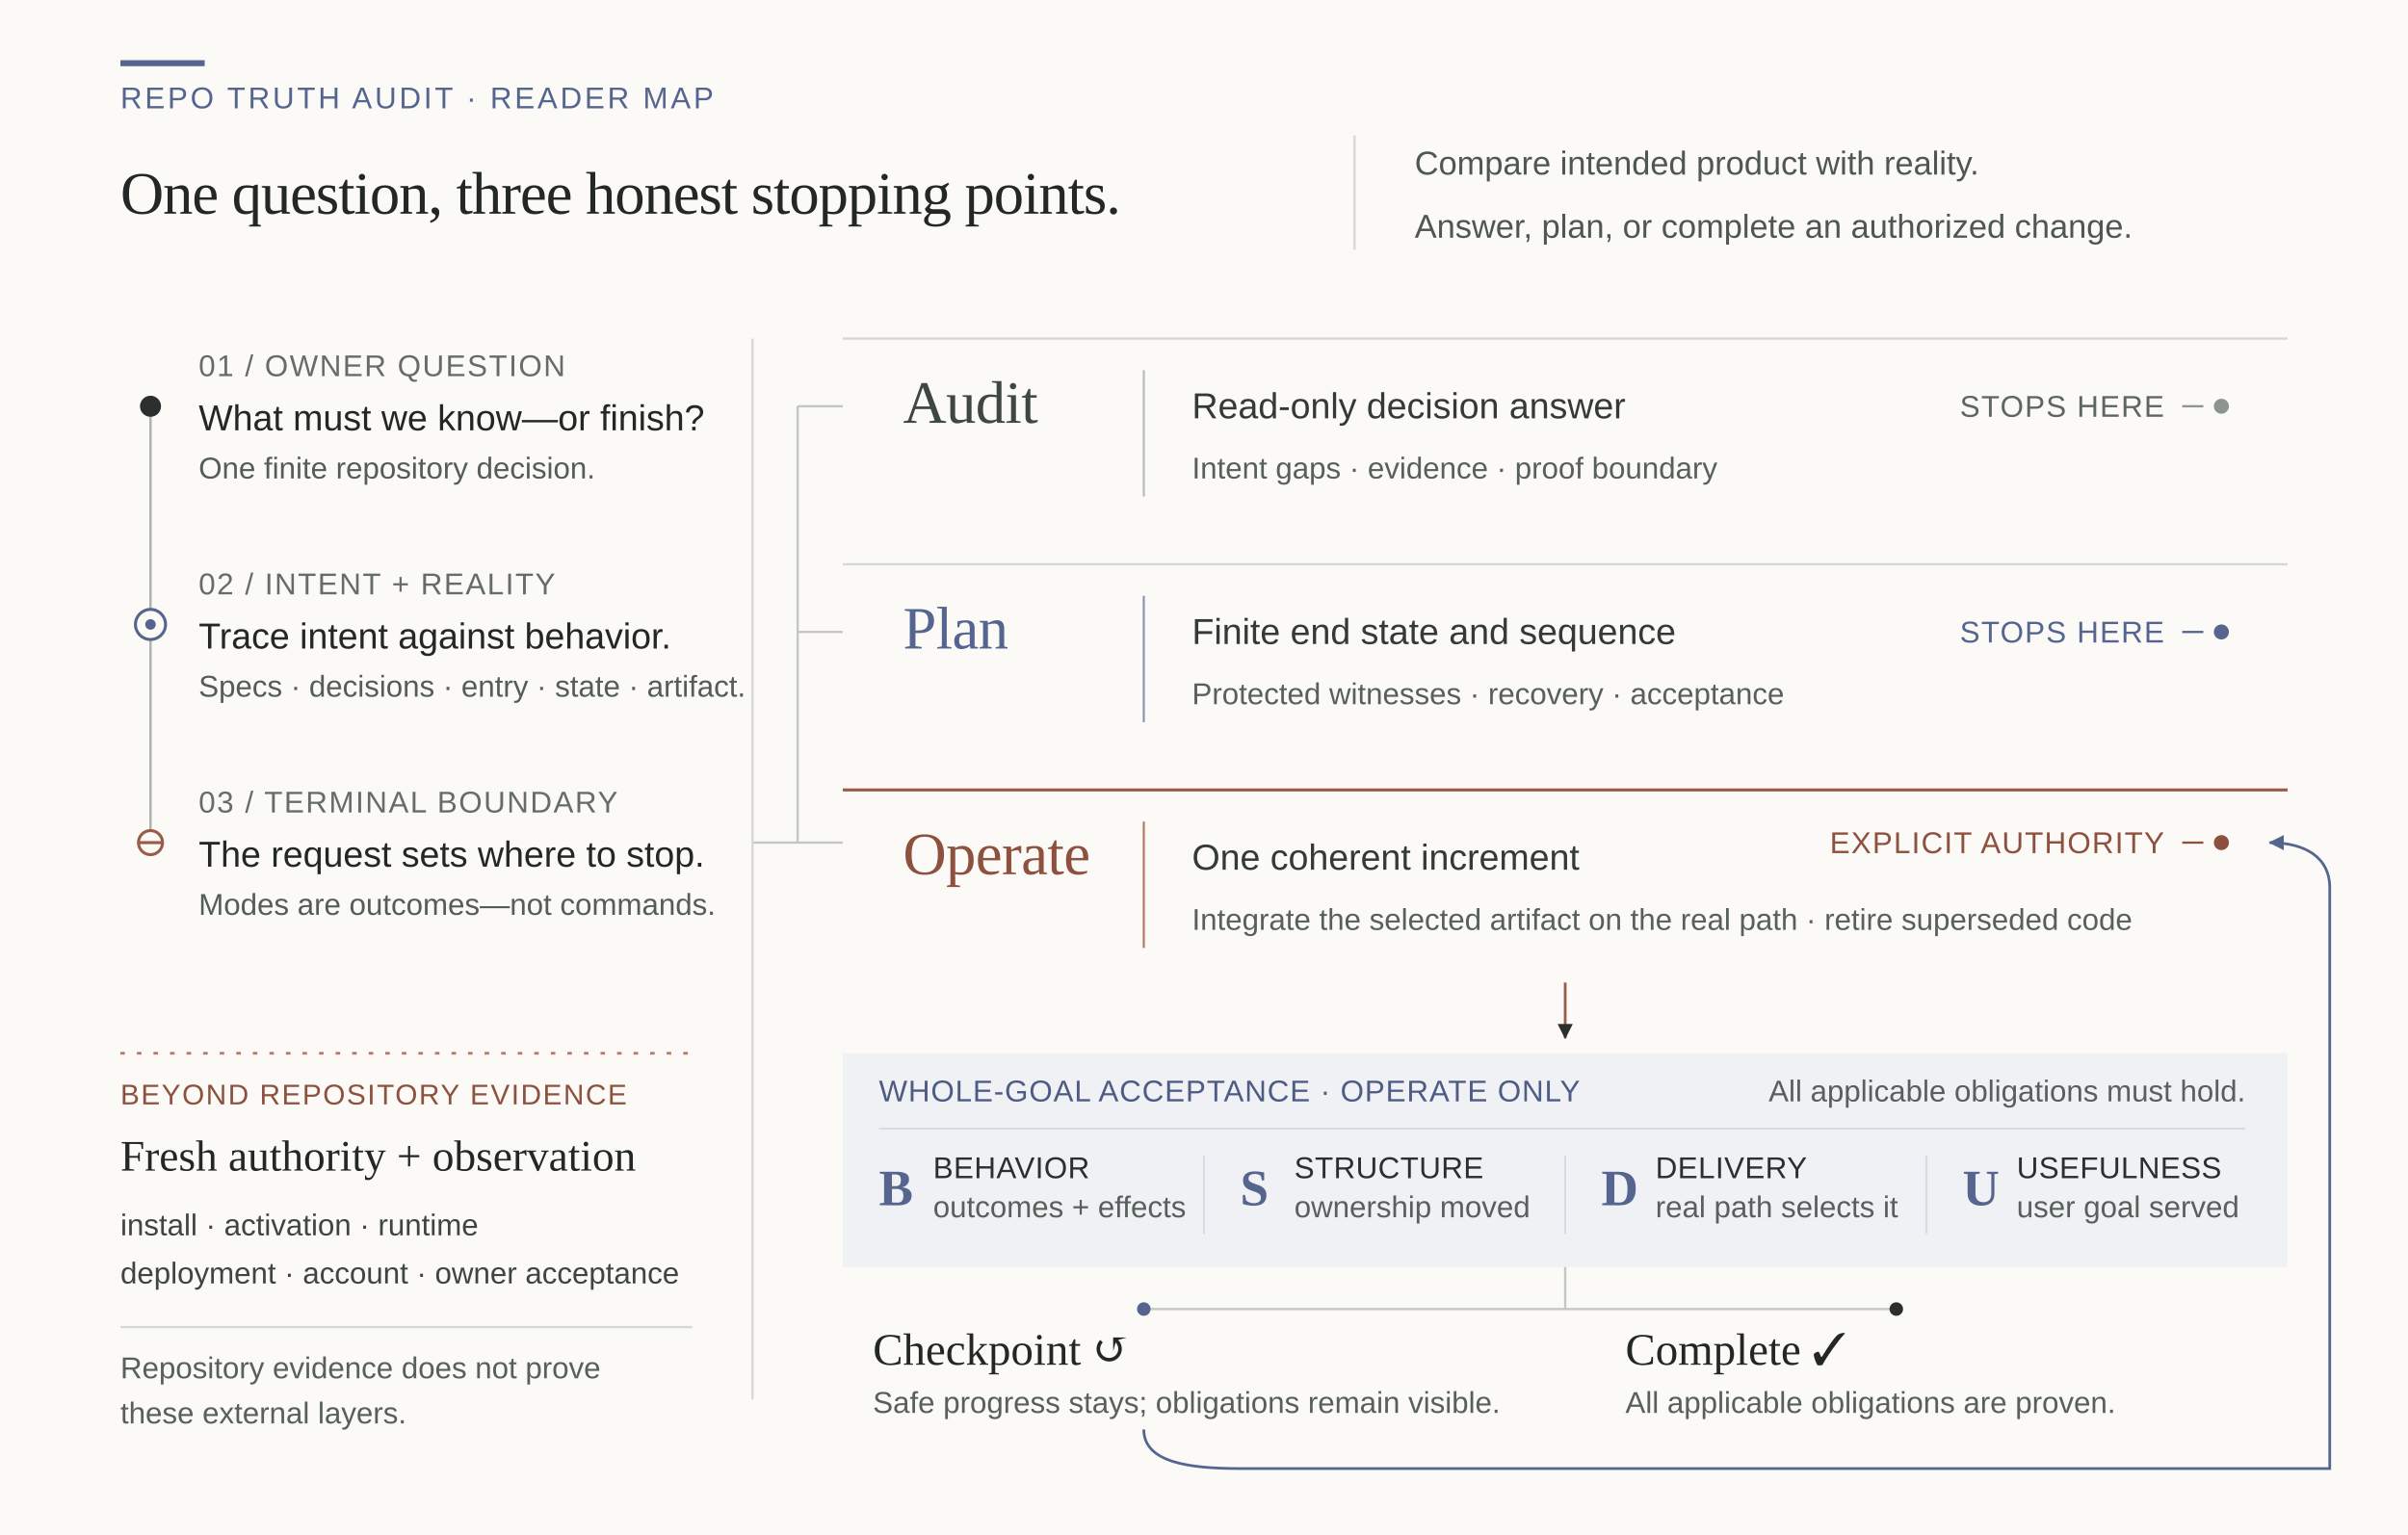
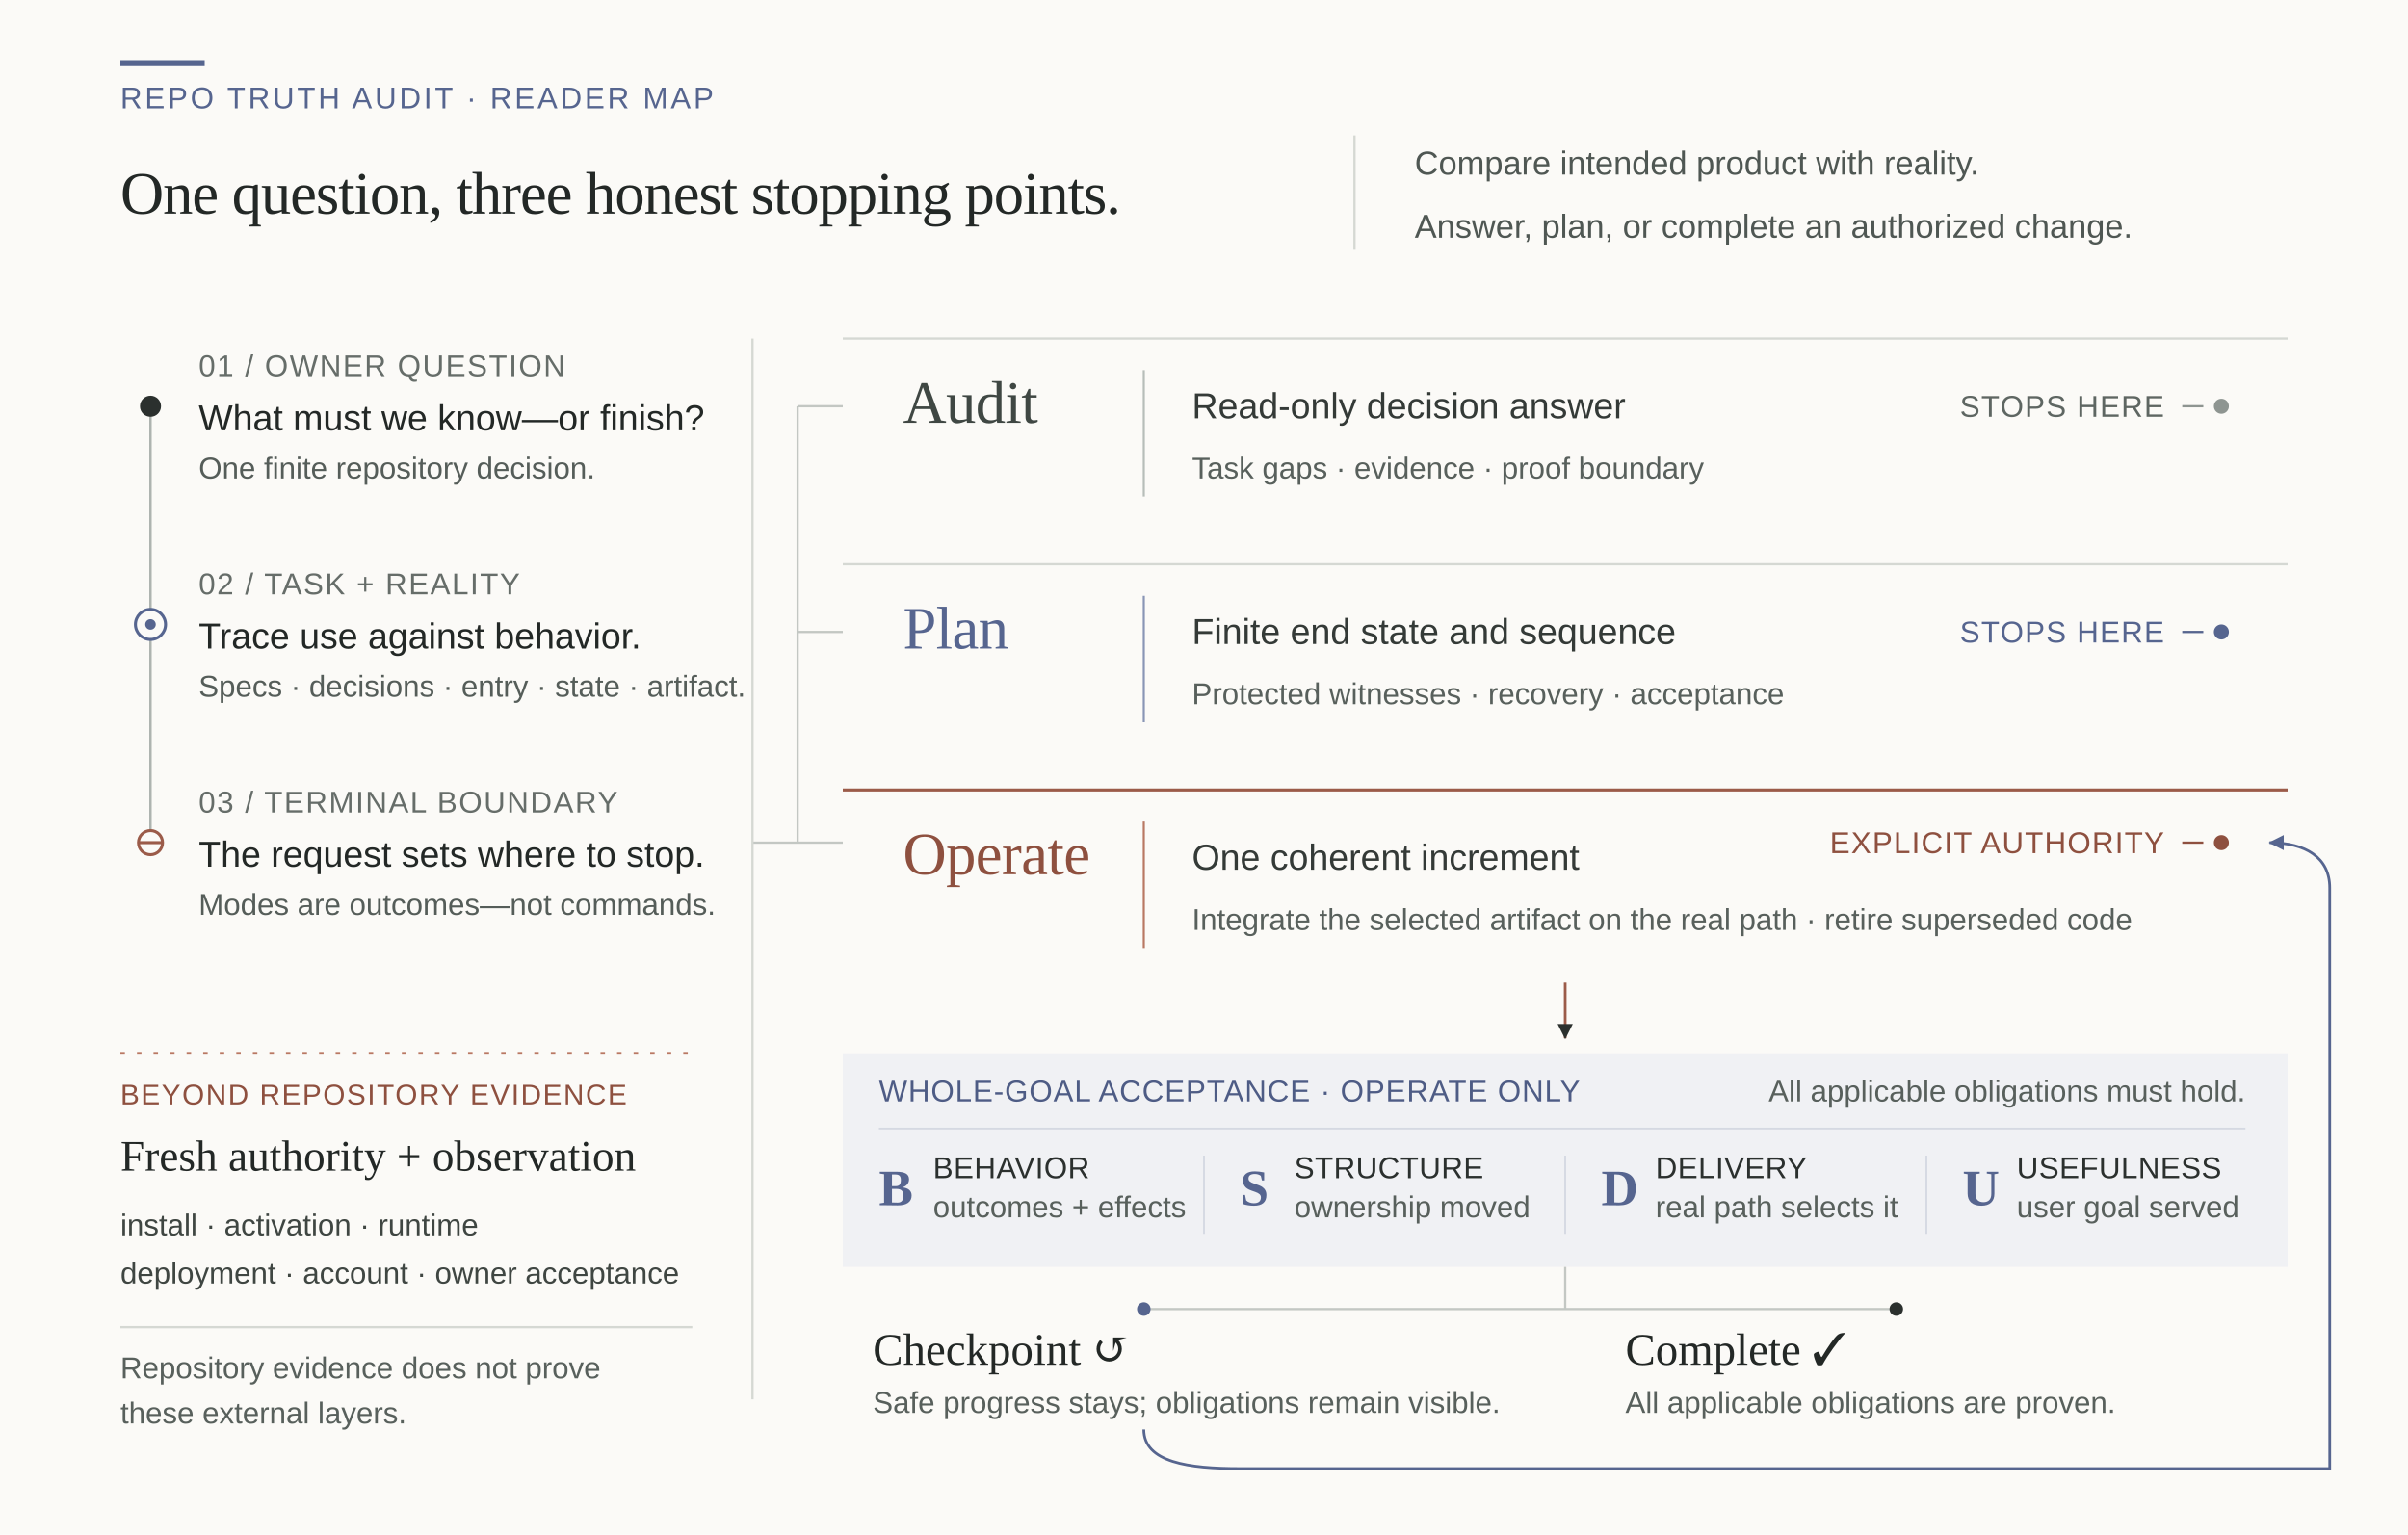
<svg xmlns="http://www.w3.org/2000/svg" width="1600" height="1020" viewBox="0 0 1600 1020" role="img" aria-labelledby="overview-title overview-desc" lang="en">
  <defs>
    <marker id="arrow-ink" viewBox="0 0 10 10" refX="8.5" refY="5" markerWidth="7" markerHeight="7" orient="auto">
      <path d="M1 1L9 5L1 9Z" fill="#2B302E" />
    </marker>
    <marker id="arrow-accent" viewBox="0 0 10 10" refX="8.5" refY="5" markerWidth="7" markerHeight="7" orient="auto">
      <path d="M1 1L9 5L1 9Z" fill="#56658F" />
    </marker>
    <style>
      /* Type grayscale: primary ink, body, support, then metadata. Rules carry the quietest values. */
      .display { font-family: Georgia, "Times New Roman", serif; font-size: 40px; font-weight: 400; letter-spacing: -0.65px; fill: #232826; }
      .subtitle { font-family: "Helvetica Neue", Arial, sans-serif; font-size: 22px; font-weight: 400; fill: #4F5753; }
      .kicker { font-family: "Helvetica Neue", Arial, sans-serif; font-size: 20px; font-weight: 500; letter-spacing: 1.8px; fill: #56658F; }
      .meta { font-family: "Helvetica Neue", Arial, sans-serif; font-size: 20px; font-weight: 500; letter-spacing: 1px; fill: #666D69; }
      .rail-title { font-family: "Helvetica Neue", Arial, sans-serif; font-size: 24px; font-weight: 500; fill: #232826; }
      .rail-body { font-family: "Helvetica Neue", Arial, sans-serif; font-size: 20px; font-weight: 400; fill: #555D59; }
      .mode-title { font-family: Georgia, "Times New Roman", serif; font-size: 40px; font-weight: 400; letter-spacing: -0.35px; }
      .mode-caption { font-family: "Helvetica Neue", Arial, sans-serif; font-size: 24px; font-weight: 500; fill: #343A37; }
      .mode-lead { font-family: "Helvetica Neue", Arial, sans-serif; font-size: 24px; font-weight: 500; fill: #343A37; }
      .support { font-family: "Helvetica Neue", Arial, sans-serif; font-size: 20px; font-weight: 400; fill: #58605C; }
      .status { font-family: "Helvetica Neue", Arial, sans-serif; font-size: 20px; font-weight: 500; letter-spacing: 0.8px; fill: #5E6662; }
      .status-authorized { font-family: "Helvetica Neue", Arial, sans-serif; font-size: 20px; font-weight: 500; letter-spacing: 0.8px; fill: #8E503F; }
      .audit-ink { fill: #3F4743; }
      .plan-ink { fill: #56658F; }
      .operate-ink { fill: #8E503F; }
      .accept-head { font-family: "Helvetica Neue", Arial, sans-serif; font-size: 20px; font-weight: 500; letter-spacing: 0.6px; fill: #4E5C85; }
      .accept-letter { font-family: Georgia, "Times New Roman", serif; font-size: 34px; font-weight: 600; fill: #56658F; }
      .accept-title { font-family: "Helvetica Neue", Arial, sans-serif; font-size: 20px; font-weight: 500; letter-spacing: 0.3px; fill: #2B302E; }
      .outcome { font-family: Georgia, "Times New Roman", serif; font-size: 30px; font-weight: 400; fill: #232826; }
      .external-kicker { font-family: "Helvetica Neue", Arial, sans-serif; font-size: 19px; font-weight: 500; letter-spacing: 1px; fill: #8E503F; }
      .external-title { font-family: Georgia, "Times New Roman", serif; font-size: 29px; font-weight: 400; fill: #232826; }
      .external-list { font-family: "Helvetica Neue", Arial, sans-serif; font-size: 20px; font-weight: 500; fill: #3F4642; }
      .hairline { stroke: #D5D8D3; stroke-width: 1.5; vector-effect: non-scaling-stroke; }
      .spine { fill: none; stroke: #AEB4B0; stroke-width: 1.6; vector-effect: non-scaling-stroke; }
      .branch { fill: none; stroke: #C3C7C3; stroke-width: 1.5; vector-effect: non-scaling-stroke; }
      .operate-line { fill: none; stroke: #9B5B49; stroke-width: 2; vector-effect: non-scaling-stroke; }
      .return { fill: none; stroke: #56658F; stroke-width: 1.8; marker-end: url(#arrow-accent); vector-effect: non-scaling-stroke; }
    </style>
  </defs>
  <rect width="1600" height="1020" fill="#FBFAF7" />
  <g id="diagram-header" data-readability-background="#FBFAF7">
    <line x1="80" y1="42" x2="136" y2="42" stroke="#56658F" stroke-width="4" />
    <text x="80" y="72" class="kicker" data-readability="supporting">REPO TRUTH AUDIT · READER MAP</text>
    <text x="80" y="142" class="display" data-readability="critical">One question, three honest stopping points.</text>
    <line x1="900" y1="90" x2="900" y2="166" class="hairline" />
    <text x="940" y="116" class="subtitle">Compare intended product with reality.</text>
    <text x="940" y="158" class="subtitle">Answer, plan, or complete an authorized change.</text>
  </g>
  <g id="common-path" data-readability-background="#FBFAF7">
    <line x1="100" y1="270" x2="100" y2="560" class="spine" />
    <path d="M500 560H530V270M530 270H560M530 420H560M530 560H560" class="branch" />
  </g>
  <g id="node-question" data-readability-background="#FBFAF7">
    <circle cx="100" cy="270" r="7" fill="#2B302E" />
    <text x="132" y="250" class="meta" data-readability="supporting">01 / OWNER QUESTION</text>
    <text x="132" y="286" class="rail-title">What must we know—or finish?</text>
    <text x="132" y="318" class="rail-body" data-readability="supporting">One finite repository decision.</text>
  </g>
  <g id="node-pin" data-readability-background="#FBFAF7">
    <circle cx="100" cy="415" r="10" fill="#FBFAF7" stroke="#56658F" stroke-width="2" />
    <circle cx="100" cy="415" r="3.5" fill="#56658F" />
-     <text x="132" y="395" class="meta" data-readability="supporting">02 / INTENT + REALITY</text>
-     <text x="132" y="431" class="rail-title">Trace intent against behavior.</text>
+     <text x="132" y="395" class="meta" data-readability="supporting">02 / TASK + REALITY</text>
+     <text x="132" y="431" class="rail-title">Trace use against behavior.</text>
    <text x="132" y="463" class="rail-body" data-readability="supporting">Specs · decisions · entry · state · artifact.</text>
  </g>
  <g id="node-route" data-readability-background="#FBFAF7">
    <circle cx="100" cy="560" r="8" fill="#FBFAF7" stroke="#9B5B49" stroke-width="2" />
    <line x1="92" y1="560" x2="108" y2="560" stroke="#9B5B49" stroke-width="2" />
    <text x="132" y="540" class="meta" data-readability="supporting">03 / TERMINAL BOUNDARY</text>
    <text x="132" y="576" class="rail-title">The request sets where to stop.</text>
    <text x="132" y="608" class="rail-body" data-readability="supporting">Modes are outcomes—not commands.</text>
  </g>
  <line x1="500" y1="225" x2="500" y2="930" class="hairline" />
  <g id="mode-audit" data-readability-background="#FBFAF7">
    <line x1="560" y1="225" x2="1520" y2="225" class="hairline" />
    <text x="600" y="281" class="mode-title audit-ink">Audit</text>
    <line x1="760" y1="246" x2="760" y2="330" stroke="#B7BDB9" stroke-width="1.4" />
    <text x="792" y="278" class="mode-caption">Read-only decision answer</text>
-     <text x="792" y="318" class="support" data-readability="supporting">Intent gaps · evidence · proof boundary</text>
+     <text x="792" y="318" class="support" data-readability="supporting">Task gaps · evidence · proof boundary</text>
    <text x="1438" y="277" text-anchor="end" class="status" data-readability="supporting">STOPS HERE</text>
    <line x1="1450" y1="270" x2="1464" y2="270" stroke="#8E9591" stroke-width="1.5" />
    <circle cx="1476" cy="270" r="5" fill="#8E9591" />
  </g>
  <g id="mode-plan" data-readability-background="#FBFAF7">
    <line x1="560" y1="375" x2="1520" y2="375" class="hairline" />
    <text x="600" y="431" class="mode-title plan-ink">Plan</text>
    <line x1="760" y1="396" x2="760" y2="480" stroke="#8995B5" stroke-width="1.4" />
    <text x="792" y="428" class="mode-caption">Finite end state and sequence</text>
    <text x="792" y="468" class="support" data-readability="supporting">Protected witnesses · recovery · acceptance</text>
    <text x="1438" y="427" text-anchor="end" class="status plan-ink" data-readability="supporting">STOPS HERE</text>
    <line x1="1450" y1="420" x2="1464" y2="420" stroke="#56658F" stroke-width="1.5" />
    <circle cx="1476" cy="420" r="5" fill="#56658F" />
  </g>
  <g id="mode-operate" data-readability-background="#FBFAF7">
    <line x1="560" y1="525" x2="1520" y2="525" class="operate-line" />
    <text x="600" y="581" class="mode-title operate-ink">Operate</text>
    <line x1="760" y1="546" x2="760" y2="630" stroke="#B97863" stroke-width="1.4" />
    <text x="792" y="578" class="mode-caption">One coherent increment</text>
    <text x="792" y="618" class="support" data-readability="supporting">Integrate the selected artifact on the real path · retire superseded code</text>
    <text x="1438" y="567" text-anchor="end" class="status-authorized" data-readability="supporting">EXPLICIT AUTHORITY</text>
    <line x1="1450" y1="560" x2="1464" y2="560" stroke="#8E503F" stroke-width="1.5" />
    <circle cx="1476" cy="560" r="5" fill="#8E503F" />
    <path d="M1040 653V690" stroke="#9B5B49" stroke-width="1.8" fill="none" marker-end="url(#arrow-ink)" />
  </g>
  <g id="acceptance" data-readability-background="#F0F1F4">
    <rect x="560" y="700" width="960" height="142" fill="#F0F1F4" />
    <text x="584" y="732" class="accept-head" data-readability="supporting">WHOLE-GOAL ACCEPTANCE · OPERATE ONLY</text>
    <text x="1492" y="732" text-anchor="end" class="support" data-readability="supporting">All applicable obligations must hold.</text>
    <line x1="584" y1="750" x2="1492" y2="750" stroke="#D5D9E2" stroke-width="1.2" />
  </g>
  <g id="acceptance-behavior" data-readability-background="#F0F1F4">
    <text x="584" y="801" class="accept-letter" data-readability="critical">B</text>
    <text x="620" y="783" class="accept-title" data-readability="supporting">BEHAVIOR</text>
    <text x="620" y="809" class="support" data-readability="supporting">outcomes + effects</text>
  </g>
  <g id="acceptance-structure" data-readability-background="#F0F1F4">
    <line x1="800" y1="768" x2="800" y2="820" stroke="#D5D9E2" stroke-width="1.2" />
    <text x="824" y="801" class="accept-letter" data-readability="critical">S</text>
    <text x="860" y="783" class="accept-title" data-readability="supporting">STRUCTURE</text>
    <text x="860" y="809" class="support" data-readability="supporting">ownership moved</text>
  </g>
  <g id="acceptance-delivery" data-readability-background="#F0F1F4">
    <line x1="1040" y1="768" x2="1040" y2="820" stroke="#D5D9E2" stroke-width="1.2" />
    <text x="1064" y="801" class="accept-letter" data-readability="critical">D</text>
    <text x="1100" y="783" class="accept-title" data-readability="supporting">DELIVERY</text>
    <text x="1100" y="809" class="support" data-readability="supporting">real path selects it</text>
  </g>
  <g id="acceptance-usefulness" data-readability-background="#F0F1F4">
    <line x1="1280" y1="768" x2="1280" y2="820" stroke="#D5D9E2" stroke-width="1.2" />
    <text x="1304" y="801" class="accept-letter" data-readability="critical">U</text>
    <text x="1340" y="783" class="accept-title" data-readability="supporting">USEFULNESS</text>
    <text x="1340" y="809" class="support" data-readability="supporting">user goal served</text>
  </g>
  <g id="outcome-branch" data-readability-background="#FBFAF7">
    <path d="M1040 842V870H760M1040 870H1260" class="branch" />
    <circle cx="760" cy="870" r="4.5" fill="#56658F" />
    <circle cx="1260" cy="870" r="4.5" fill="#2B302E" />
  </g>
  <g id="outcome-checkpoint" data-readability-background="#FBFAF7">
    <text x="580" y="907" class="outcome" fill="#56658F">Checkpoint ↺</text>
    <text x="580" y="939" class="support" data-readability="supporting">Safe progress stays; obligations remain visible.</text>
  </g>
  <g id="outcome-complete" data-readability-background="#FBFAF7">
    <text x="1080" y="907" class="outcome">Complete ✓</text>
    <text x="1080" y="939" class="support" data-readability="supporting">All applicable obligations are proven.</text>
  </g>
  <g id="checkpoint-loop" data-readability-background="#FBFAF7">
    <path d="M760 950C760 972 790 976 824 976H1548V590C1548 570 1532 560 1508 560" class="return" />
  </g>
  <g id="external-proof-boundary" data-readability-background="#FBFAF7">
    <line x1="80" y1="700" x2="460" y2="700" stroke="#B97863" stroke-width="1.8" stroke-dasharray="3 8" />
    <text x="80" y="734" class="external-kicker" data-readability="supporting">BEYOND REPOSITORY EVIDENCE</text>
    <text x="80" y="778" class="external-title">Fresh authority + observation</text>
    <text x="80" y="821" class="external-list" data-readability="supporting">install · activation · runtime</text>
    <text x="80" y="853" class="external-list" data-readability="supporting">deployment · account · owner acceptance</text>
    <line x1="80" y1="882" x2="460" y2="882" class="hairline" />
    <text x="80" y="916" class="support" data-readability="supporting">Repository evidence does not prove</text>
    <text x="80" y="946" class="support" data-readability="supporting">these external layers.</text>
  </g>
</svg>
